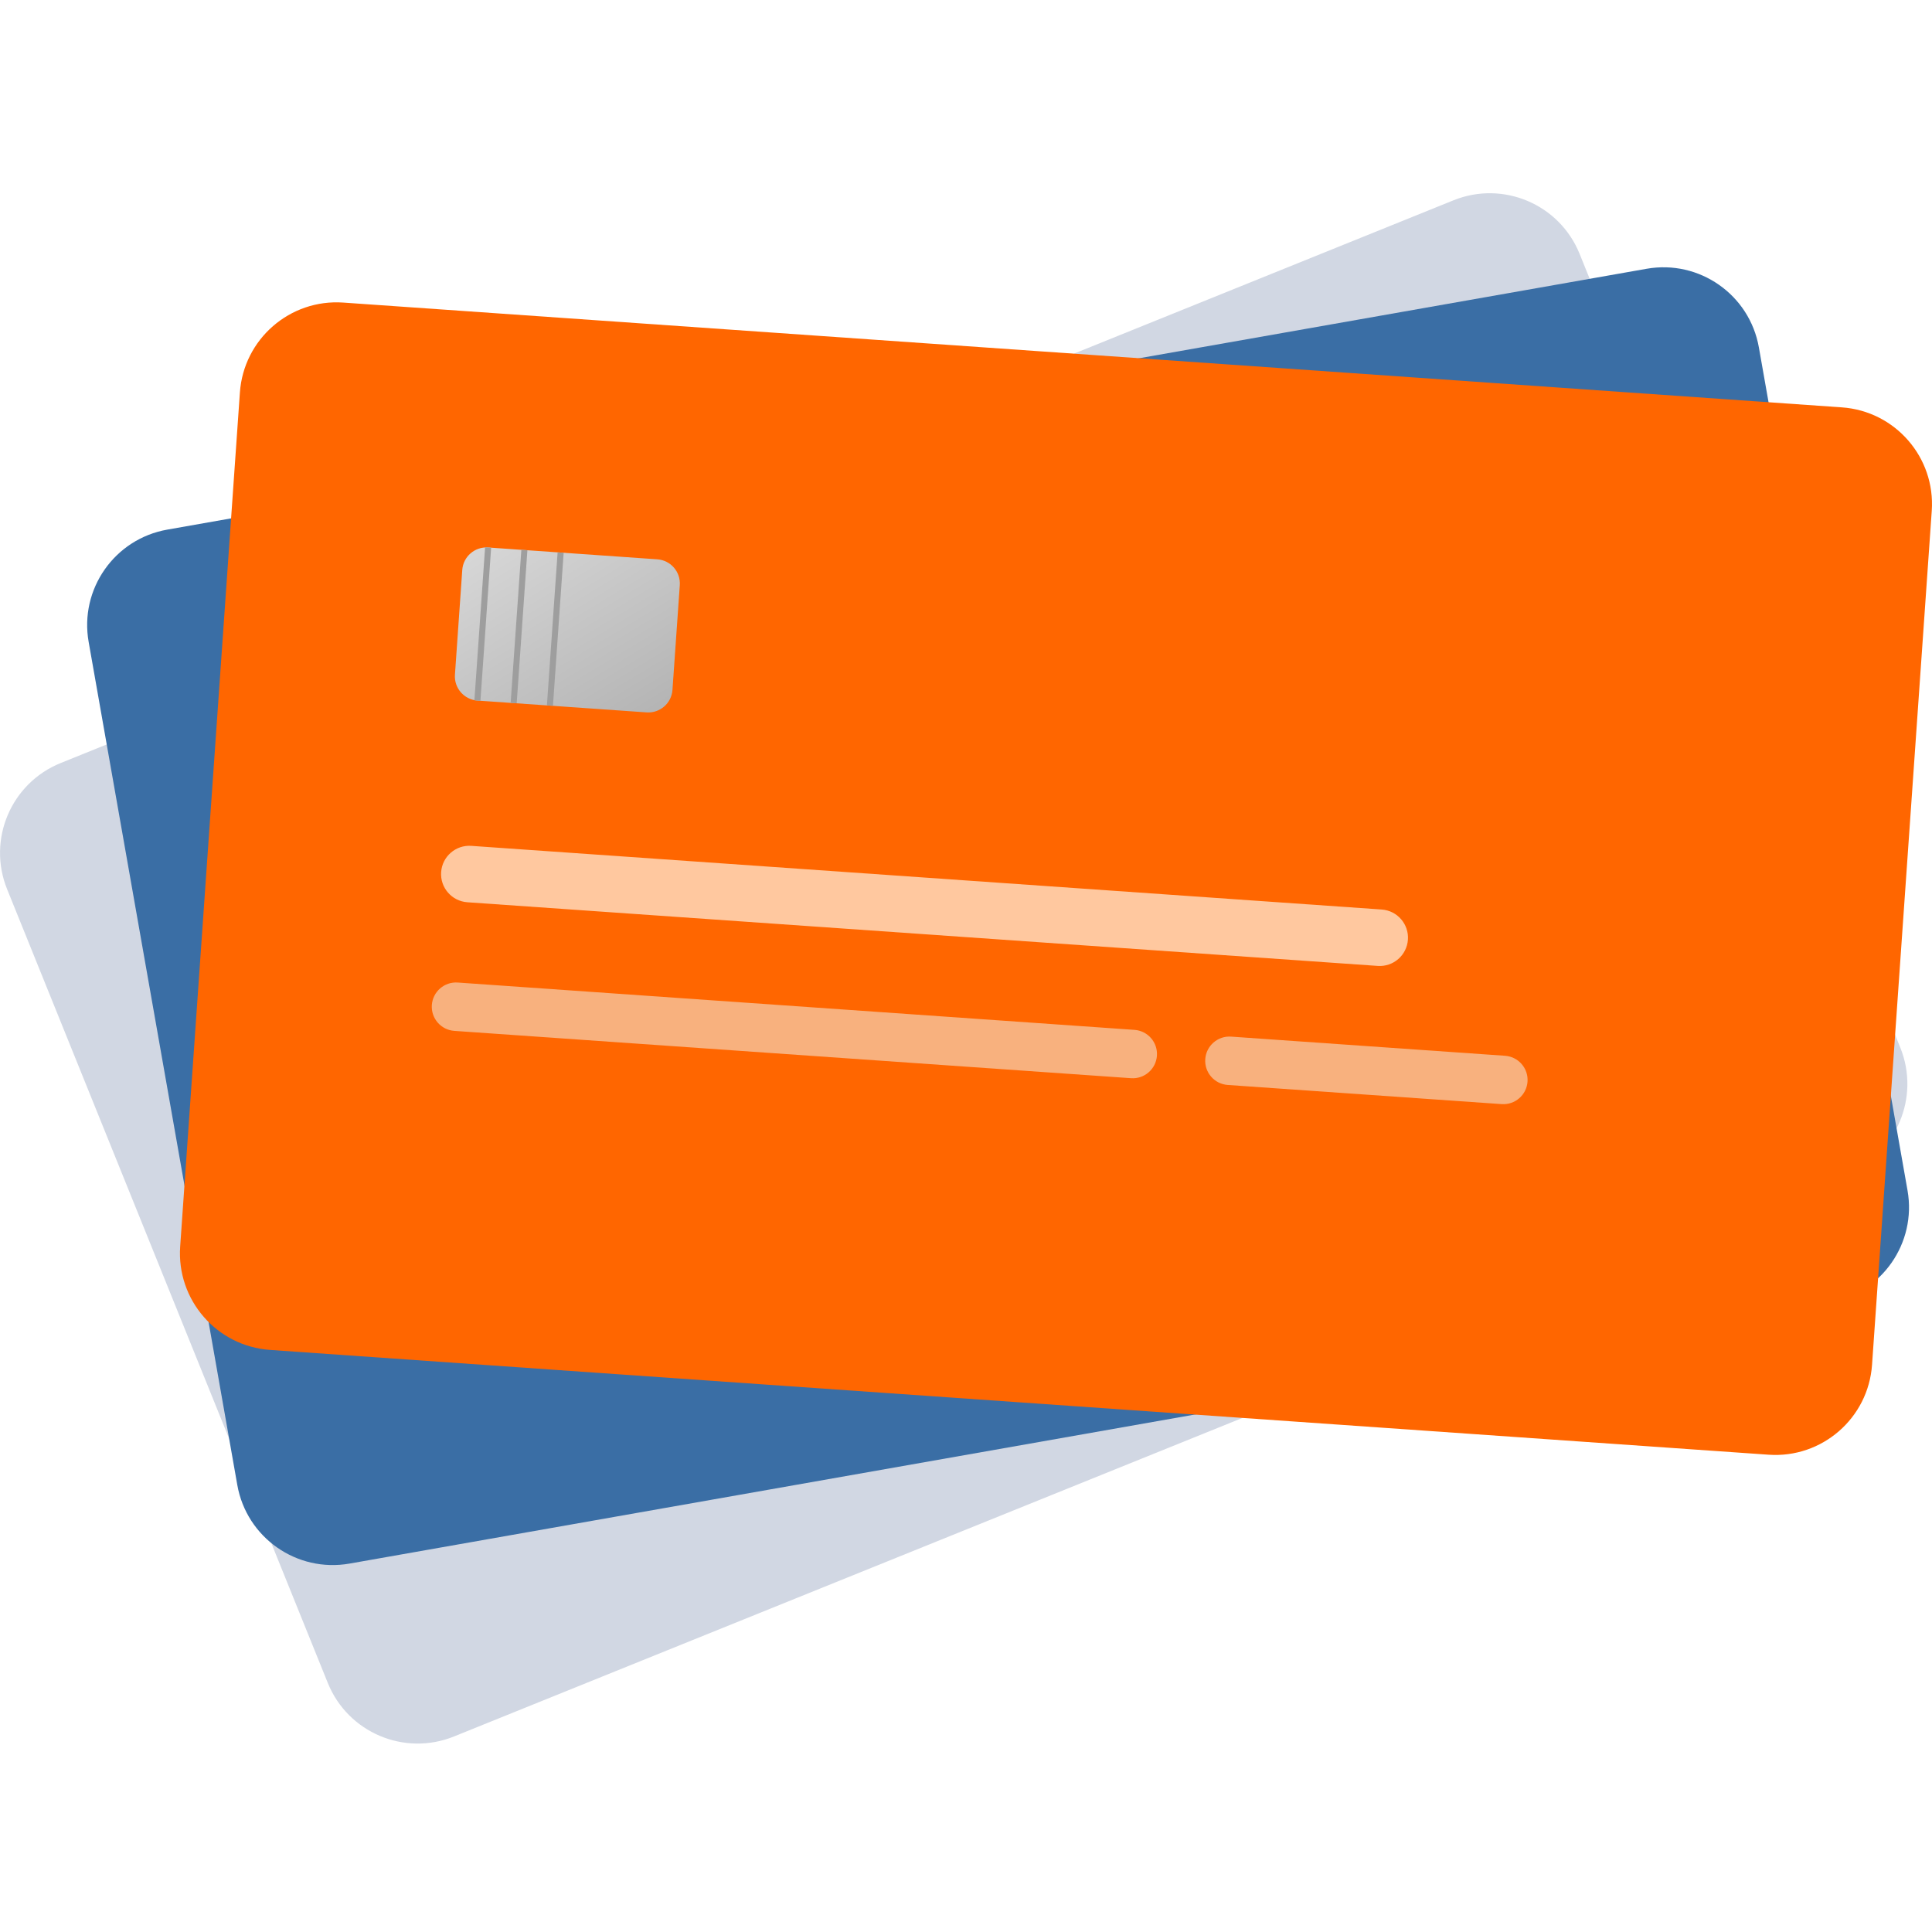
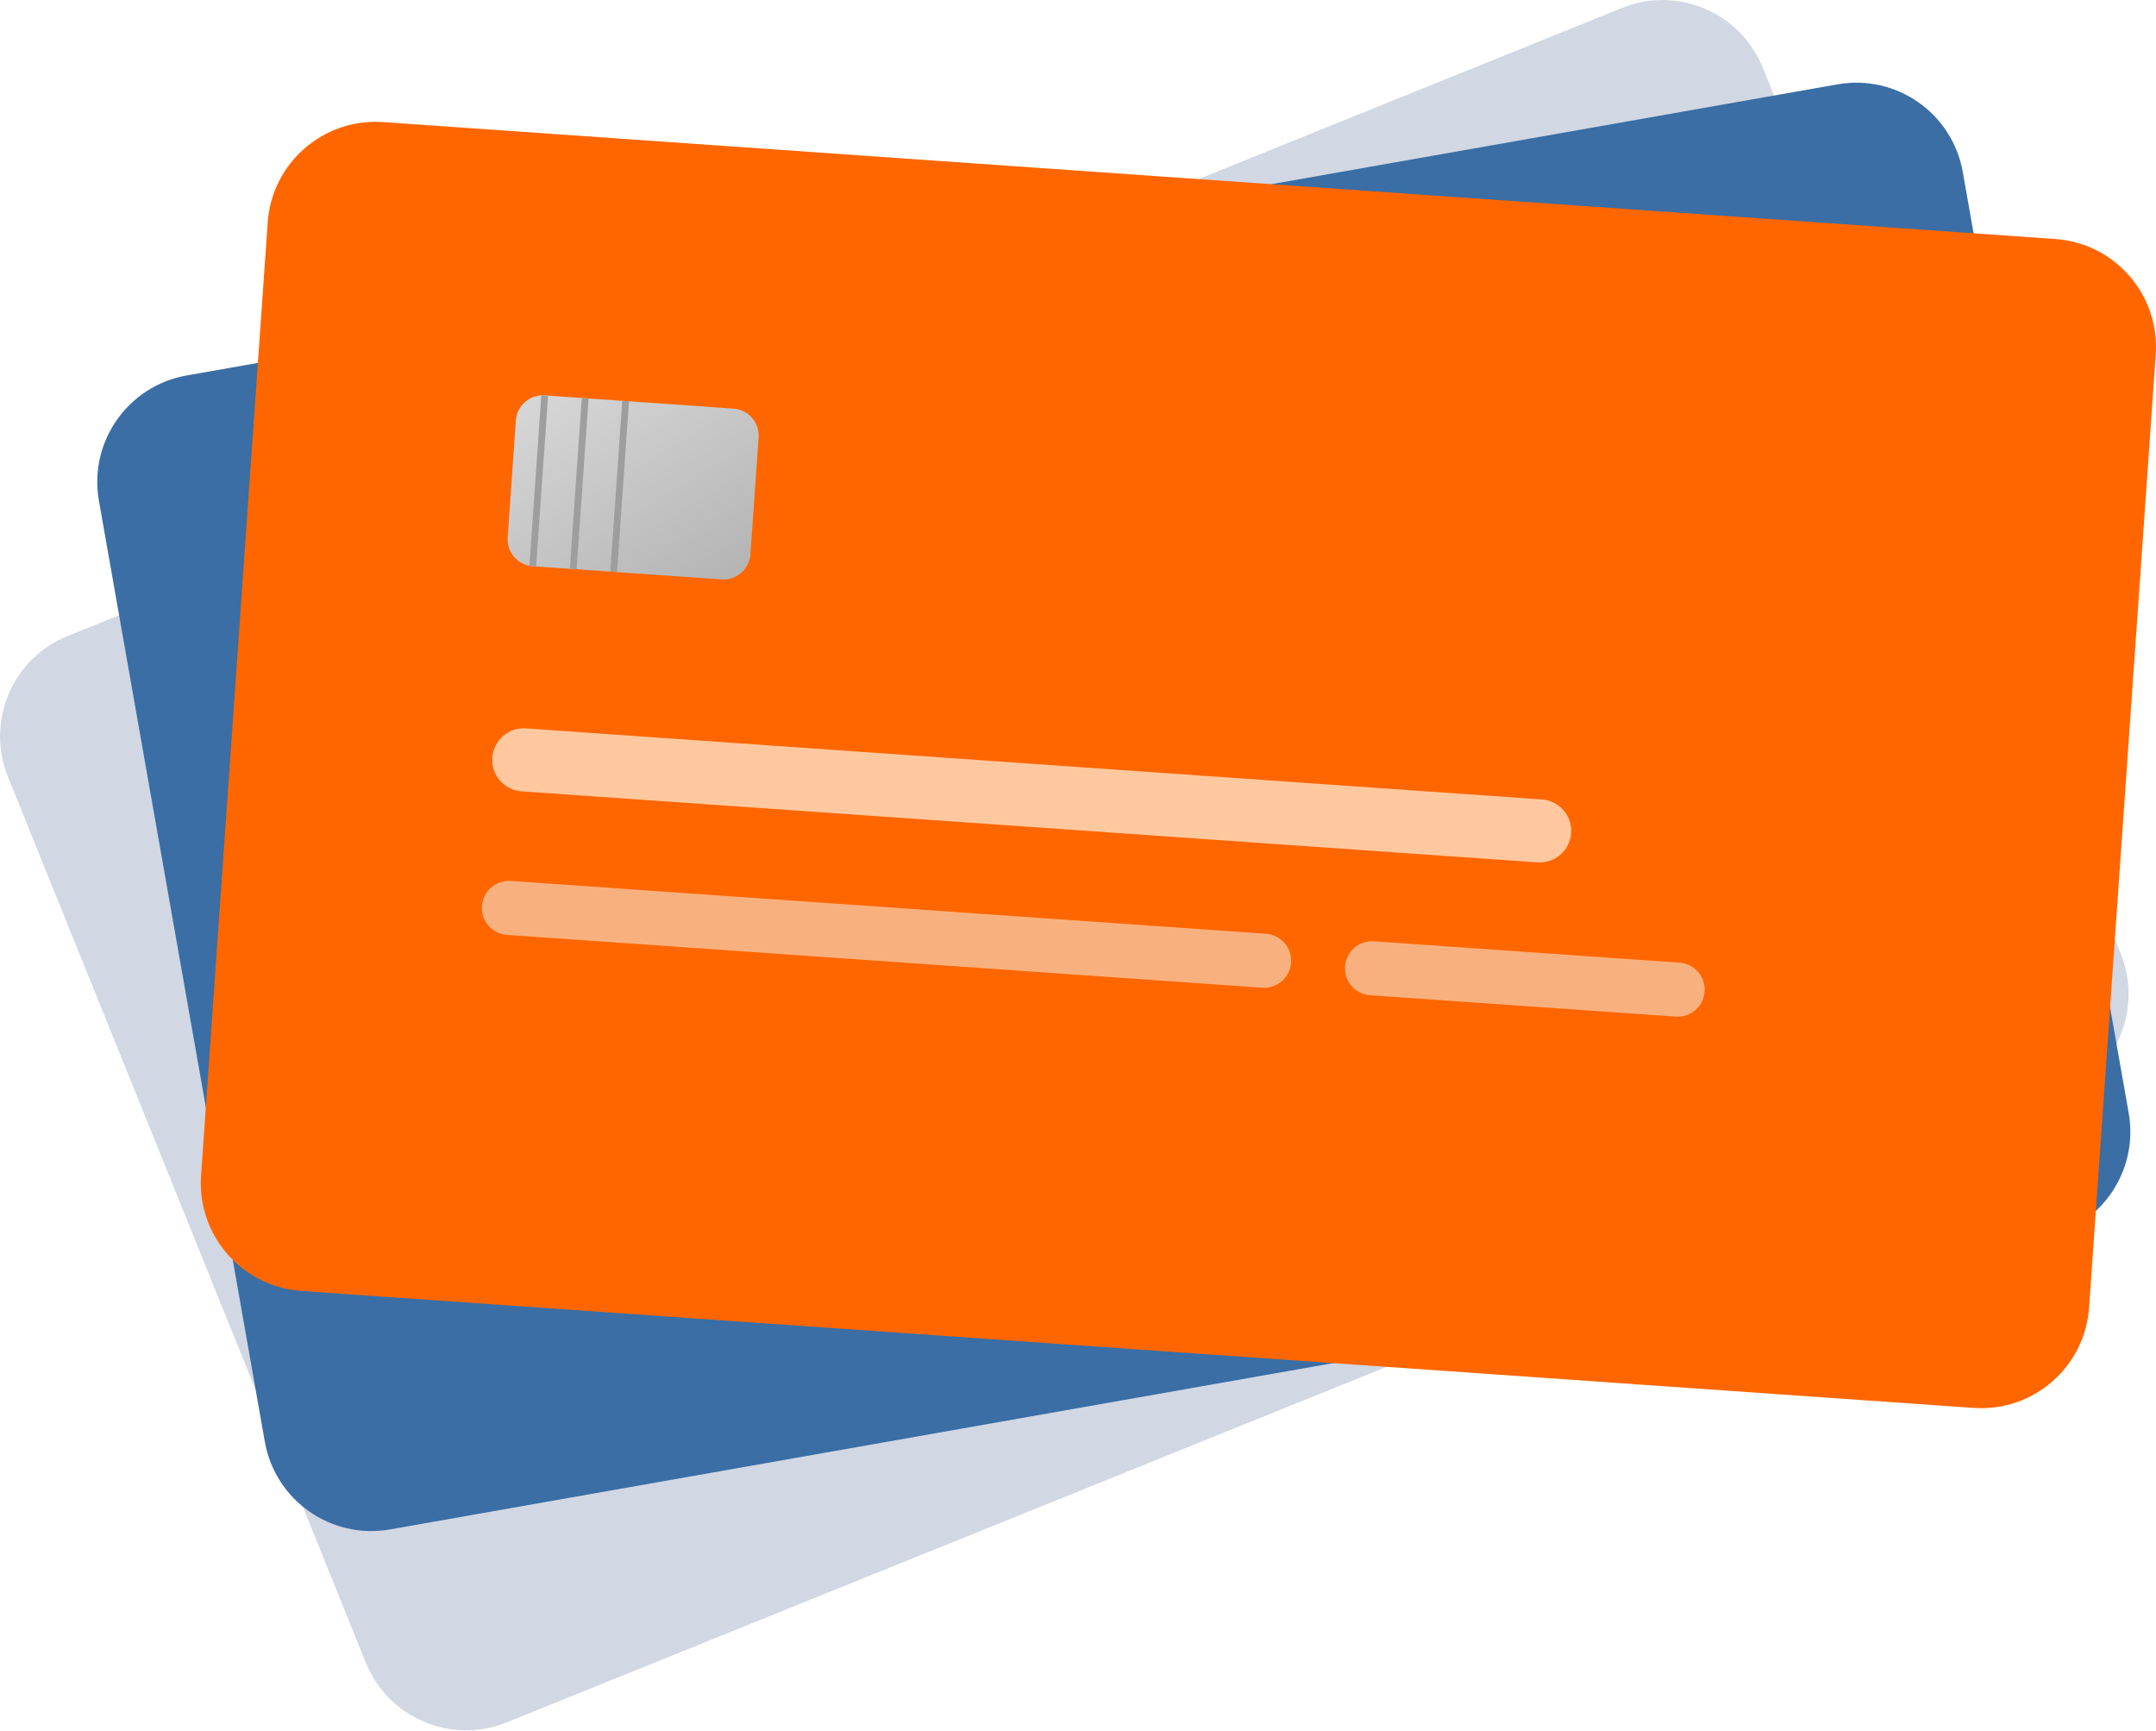
- <svg xmlns="http://www.w3.org/2000/svg" xmlns:xlink="http://www.w3.org/1999/xlink" width="64" height="64" version="1.1" id="svg11">
+ <svg xmlns="http://www.w3.org/2000/svg" xmlns:xlink="http://www.w3.org/1999/xlink" width="64" height="51.36" version="1.1" id="svg11">
  <defs id="defs2">
    <linearGradient id="a" x1="0" x2="1" y1="0" y2="1">
      <stop offset="0%" stop-color="#D8D8D8" id="stop1" />
      <stop offset="100%" stop-color="#B3B3B3" id="stop2" />
    </linearGradient>
    <linearGradient xlink:href="#a" id="b" x1="-158.09" x2="-114.823" y1="-114.176" y2="-70.909" gradientTransform="scale(1.20185,0.83205)" gradientUnits="userSpaceOnUse" />
    <linearGradient xlink:href="#a" id="c" x1="-152.674" x2="-107.375" y1="-109.671" y2="-64.372" gradientTransform="scale(1.19208,0.83887)" gradientUnits="userSpaceOnUse" />
  </defs>
-   <rect width="56.182" height="34.779" x="-10.816" y="24.189" fill="#d1d7e3" rx="3.21" ry="3.21" transform="rotate(-22)" id="rect2" style="stroke-width:0.134" />
-   <g transform="matrix(0.1317347,-0.02322838,0.02322838,0.1317347,38.79687,32.05507)" id="g6">
+   <rect width="56.182" height="34.779" x="-8.418" y="18.256" fill="#d1d7e3" rx="3.21" ry="3.21" transform="rotate(-22)" id="rect2" style="stroke-width:0.134" />
+   <g transform="matrix(0.1317347,-0.02322838,0.02322838,0.1317347,38.79685,25.65507)" id="g6">
    <rect width="420" height="260" x="-250" y="-150" fill="#3a6ea5" rx="24" ry="24" id="rect3" />
    <rect width="52" height="36" x="-190" y="-95" fill="url(#a)" rx="6" ry="6" style="fill:url(#b)" id="rect4" />
    <path stroke="#9e9e9e" stroke-width="1.5" d="m -184,-95 v 36 m 9,-36 v 36 m 9,-36 v 36" id="path4" />
    <rect width="220" height="12" x="-190" y="-20" fill="#e1e5f0" opacity="0.9" rx="6" id="rect5" />
    <rect width="160" height="10" x="-190" y="12" fill="#c3cbe1" opacity="0.9" rx="5" id="rect6" />
  </g>
-   <g transform="matrix(0.133441,0.00933111,-0.00933111,0.133441,38.79688,32.05506)" id="g11">
+   <g transform="matrix(0.133441,0.00933111,-0.00933111,0.133441,38.79686,25.65506)" id="g11">
    <rect width="420" height="260" x="-240" y="-150" fill="#ff6600" rx="24" ry="24" id="rect7" />
    <rect width="54" height="38" x="-182" y="-92" fill="url(#a)" rx="6" ry="6" style="fill:url(#c)" id="rect8" />
    <path stroke="#9e9e9e" stroke-width="1.5" d="m -176,-92 v 38 m 9,-38 v 38 m 9,-38 v 38" id="path8" />
    <rect width="240" height="14" x="-182" y="-18" fill="#ffd3b0" opacity="0.9" rx="7" id="rect9" />
    <rect width="180" height="12" x="-182" y="16" fill="#f7b98c" opacity="0.9" rx="6" id="rect10" />
    <rect width="80" height="12" x="10" y="16" fill="#f7b98c" opacity="0.9" rx="6" id="rect11" />
  </g>
</svg>
